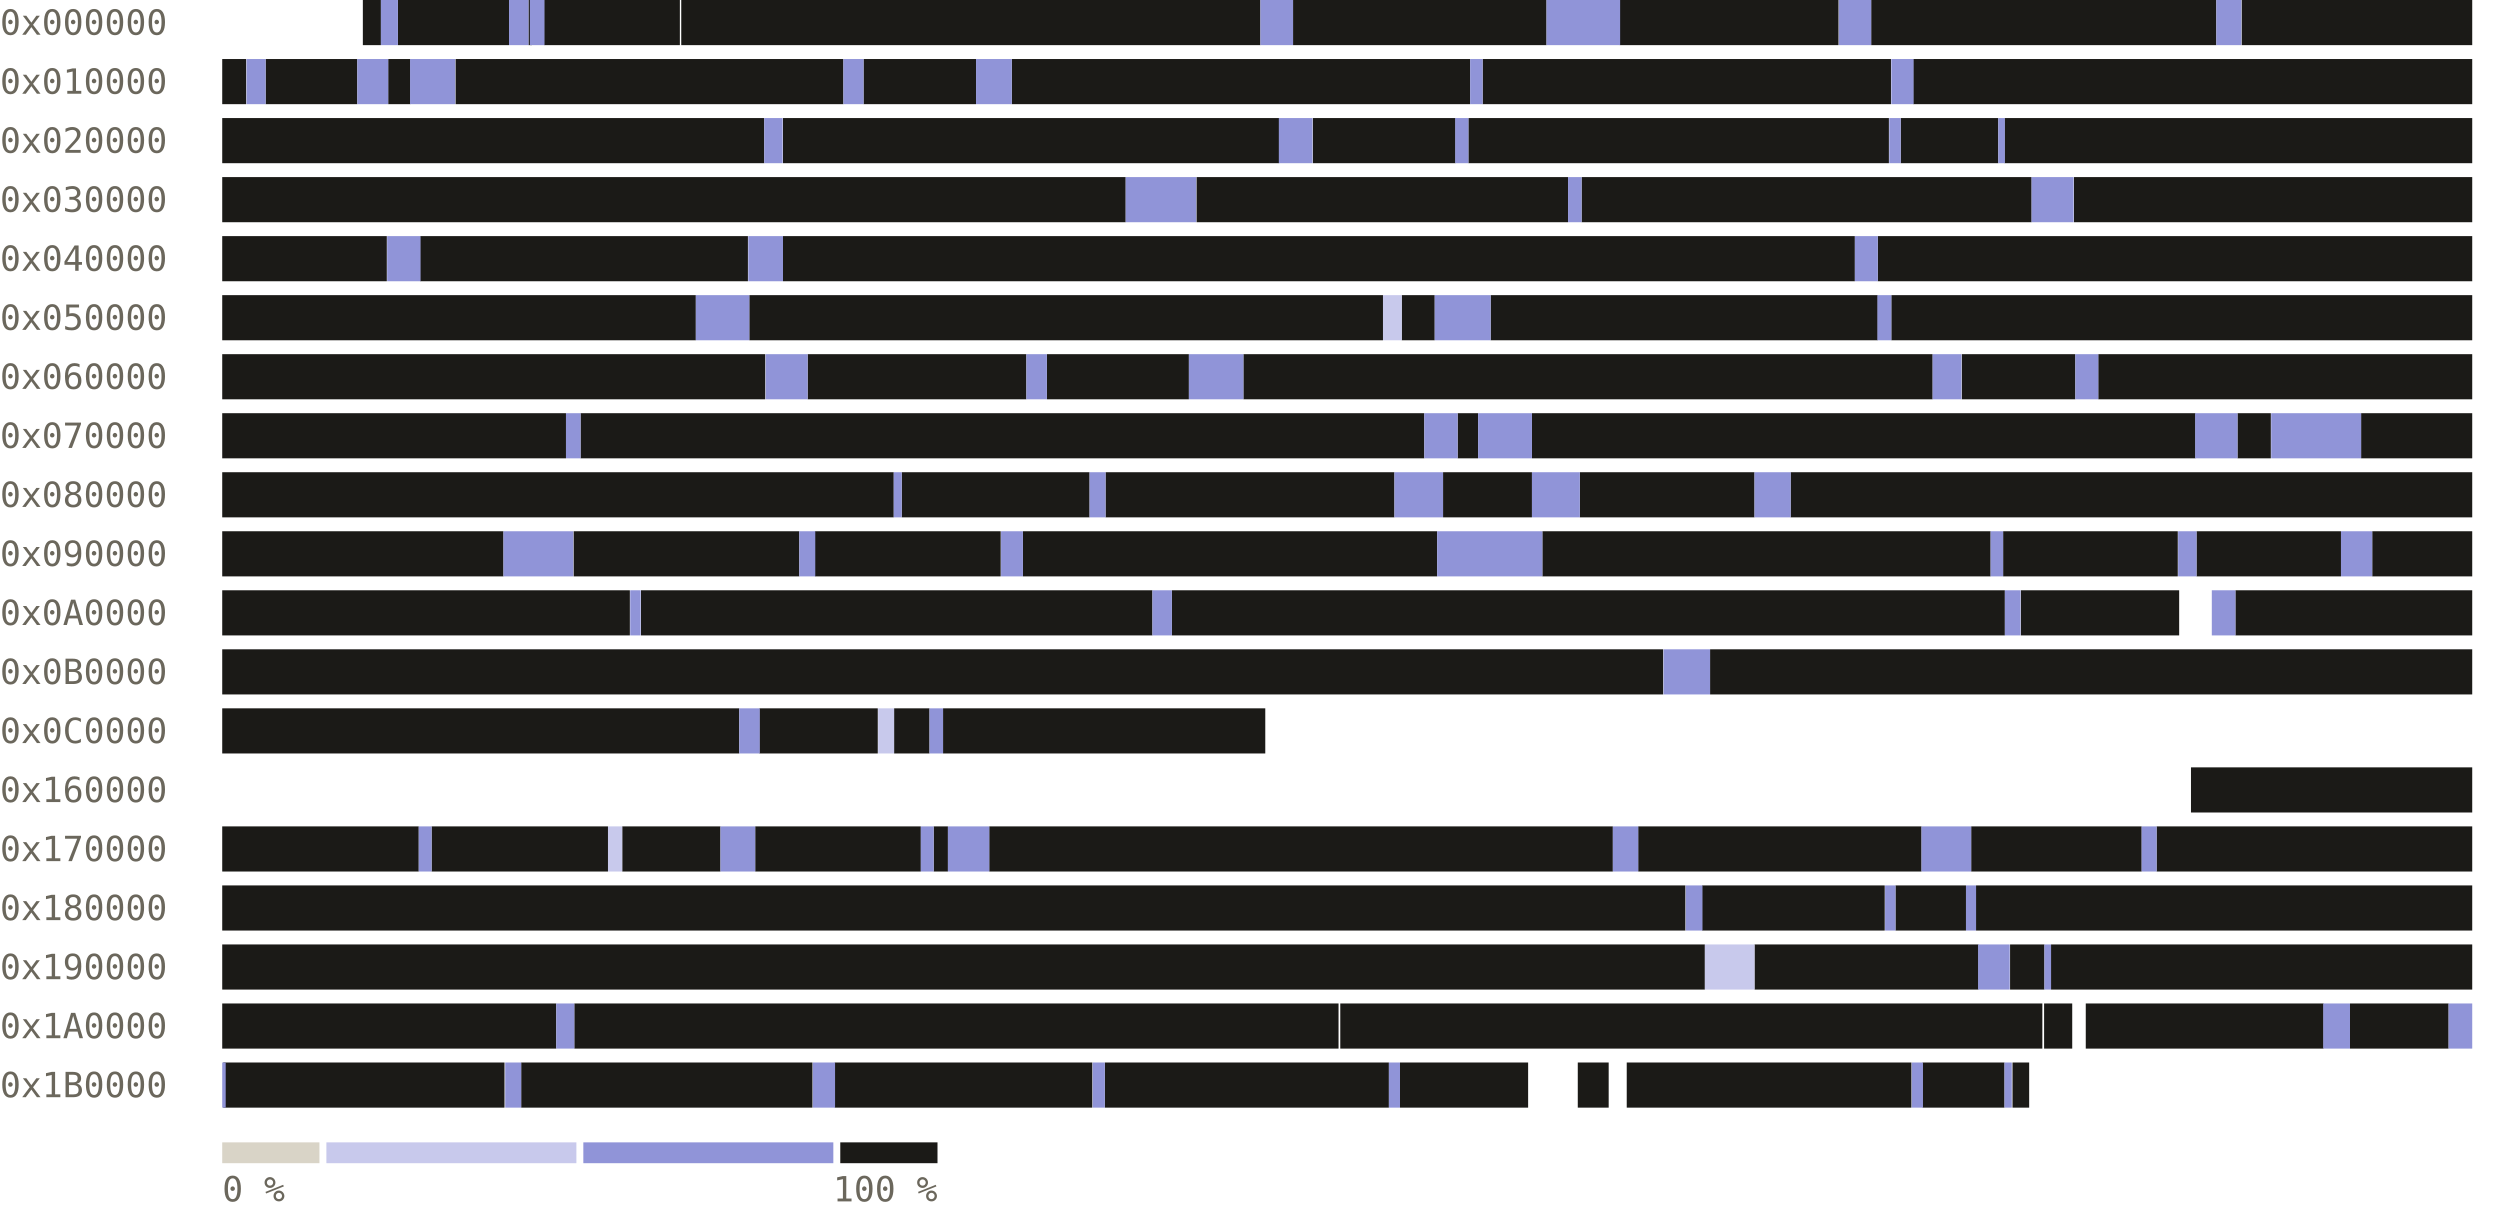
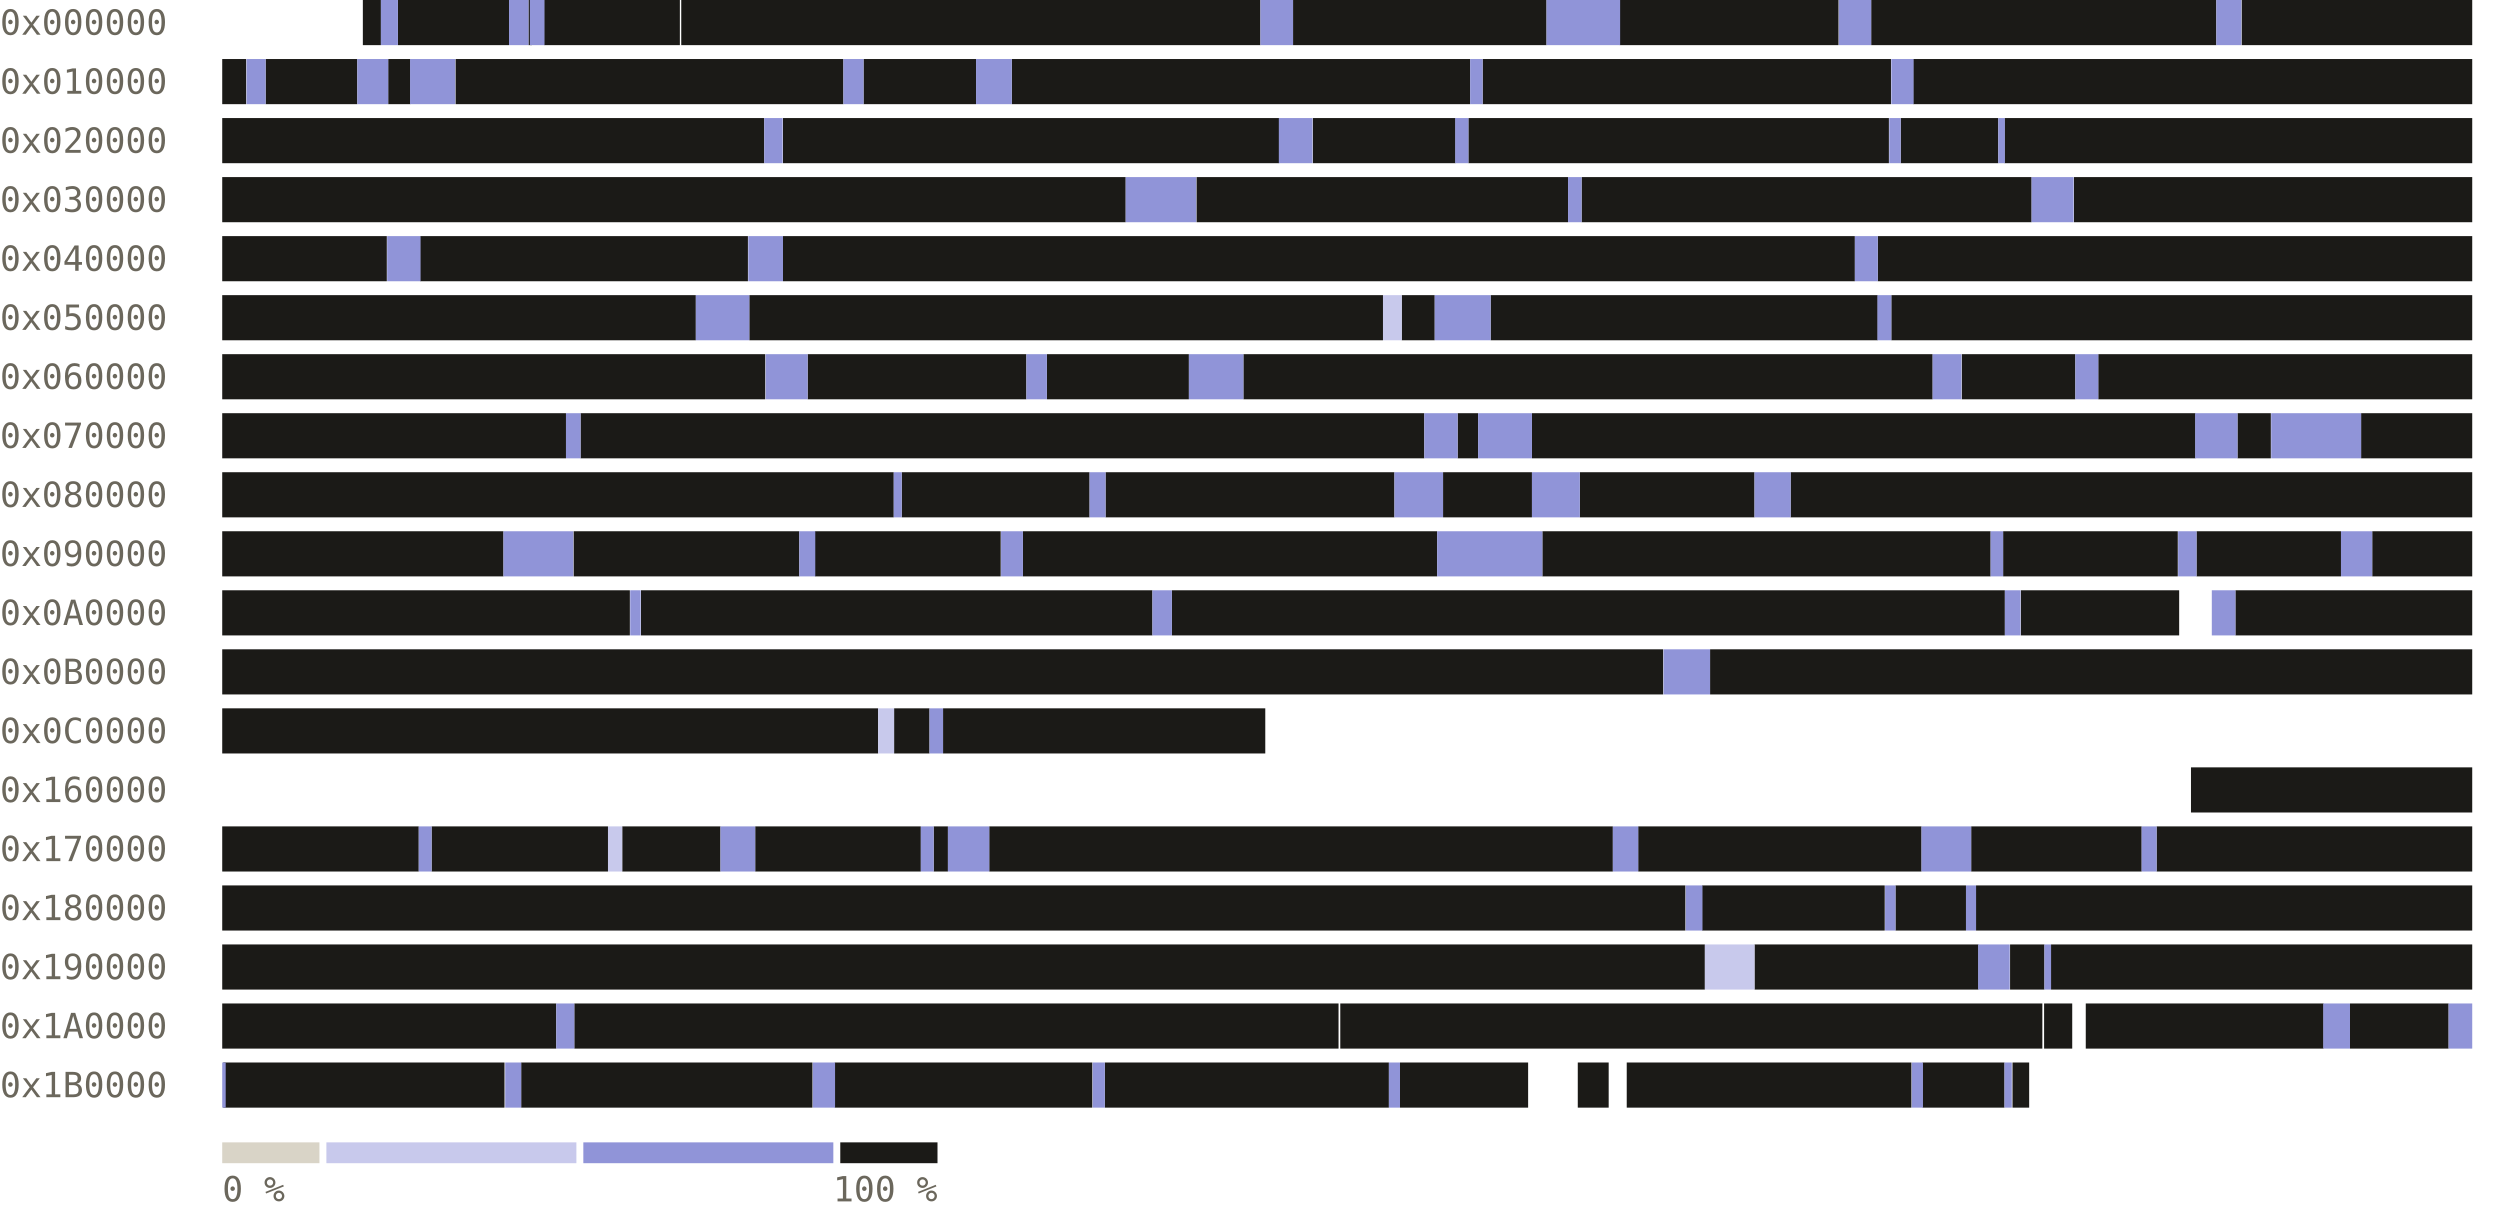
<svg xmlns="http://www.w3.org/2000/svg" viewBox="0 0 720 350" width="720" height="350">
  <style>text{font:10px monospace;fill:#6b675c}.q0{fill:#d9d4c7}.q1{fill:#e3e2f2}.q2{fill:#d6d6ef}.q3{fill:#c8c9ec}.q4{fill:#babce8}.q5{fill:#acafe4}.q6{fill:#9ea2df}.q7{fill:#9094d8}.q8{fill:#8186cf}.q9{fill:#7277c4}.q10{fill:#1b1a17}@media (prefers-color-scheme:dark){text{fill:#a8a293}.q0{fill:#4a463d}.q1{fill:#35375a}.q2{fill:#3c3f66}.q3{fill:#444772}.q4{fill:#4d517f}.q5{fill:#575b8c}.q6{fill:#62669a}.q7{fill:#6e72a8}.q8{fill:#7b7fb6}.q9{fill:#888cc4}.q10{fill:#d6d0bd}}</style>
  <text x="0" y="10">0x000000</text>
  <text x="0" y="27">0x010000</text>
  <text x="0" y="44">0x020000</text>
  <text x="0" y="61">0x030000</text>
  <text x="0" y="78">0x040000</text>
  <text x="0" y="95">0x050000</text>
  <text x="0" y="112">0x060000</text>
  <text x="0" y="129">0x070000</text>
  <text x="0" y="146">0x080000</text>
  <text x="0" y="163">0x090000</text>
  <text x="0" y="180">0x0A0000</text>
  <text x="0" y="197">0x0B0000</text>
  <text x="0" y="214">0x0C0000</text>
  <text x="0" y="231">0x160000</text>
  <text x="0" y="248">0x170000</text>
  <text x="0" y="265">0x180000</text>
  <text x="0" y="282">0x190000</text>
  <text x="0" y="299">0x1A0000</text>
  <text x="0" y="316">0x1B0000</text>
-   <path class="q10" d="M104.5 0h5.2v13h-5.2zM114.6 0h32v13h-32zM152.2 0h1v13h-1zM156.7 0h39.1v13h-39.1zM196.2 0h166.8v13h-166.8zM372.4 0h73v13h-73zM466.5 0h63v13h-63zM538.9 0h99.4v13h-99.4zM645.6 0h66.4v13h-66.4zM64 17h6.9v13h-6.9zM76.5 17h26.4v13h-26.4zM111.8 17h6.4v13h-6.4zM131.2 17h111.7v13h-111.7zM248.7 17h32.4v13h-32.4zM291.4 17h132v13h-132zM427 17h117.6v13h-117.6zM551 17h161v13h-161zM64 34h156.1v13h-156.1zM225.5 34h142.9v13h-142.9zM378.1 34h41.1v13h-41.1zM422.9 34h121.1v13h-121.1zM547.4 34h28.1v13h-28.1zM577.3 34h134.7v13h-134.7zM64 51h260.2v13h-260.2zM344.6 51h107v13h-107zM455.5 51h129.6v13h-129.6zM597.3 51h114.7v13h-114.7zM64 68h47.4v13h-47.4zM121 68h94.4v13h-94.4zM225.5 68h308.7v13h-308.7zM540.8 68h171.2v13h-171.2zM64 85h136.4v13h-136.4zM215.8 85h182.5v13h-182.5zM403.7 85h9.5v13h-9.5zM429.3 85h111.5v13h-111.5zM544.7 85h167.3v13h-167.3zM64 102h156.4v13h-156.4zM232.6 102h63v13h-63zM301.5 102h40.9v13h-40.9zM358.1 102h198.5v13h-198.5zM565 102h32.7v13h-32.7zM604.3 102h107.7v13h-107.7zM64 119h99v13h-99zM167.2 119h243v13h-243zM419.8 119h5.9v13h-5.9zM441.2 119h191.1v13h-191.1zM644.4 119h9.6v13h-9.6zM680 119h32v13h-32zM64 136h193.4v13h-193.4zM259.7 136h54.1v13h-54.1zM318.4 136h83.2v13h-83.2zM415.6 136h25.6v13h-25.6zM455 136h50.3v13h-50.3zM515.7 136h196.3v13h-196.3zM64 153h81v13h-81zM165.2 153h65v13h-65zM234.7 153h53.5v13h-53.5zM294.6 153h119.3v13h-119.3zM444.2 153h129.1v13h-129.1zM576.9 153h50.3v13h-50.3zM632.6 153h41.6v13h-41.6zM683.2 153h28.8v13h-28.8zM64 170h117.4v13h-117.4zM184.6 170h147.3v13h-147.3zM337.5 170h239.9v13h-239.9zM582 170h45.6v13h-45.6zM643.8 170h68.2v13h-68.2zM64 187h415v13h-415zM492.5 187h219.5v13h-219.5zM64 204h148.9v13h-148.9zM218.7 204h34.1v13h-34.1zM257.5 204h10.2v13h-10.2zM271.6 204h92.8v13h-92.8zM631 221h81v13h-81zM64 238h56.6v13h-56.6zM124.3 238h50.8v13h-50.8zM179.2 238h28.3v13h-28.3zM217.5 238h47.7v13h-47.7zM268.9 238h4.1v13h-4.1zM284.9 238h179.6v13h-179.6zM471.8 238h81.6v13h-81.6zM567.7 238h49.1v13h-49.1zM621.1 238h90.9v13h-90.9zM64 255h421.4v13h-421.4zM490.2 255h52.6v13h-52.6zM545.9 255h20.3v13h-20.3zM569.1 255h142.9v13h-142.9zM64 272h427v13h-427zM505.3 272h64.5v13h-64.5zM578.9 272h9.9v13h-9.9zM590.7 272h121.3v13h-121.3zM64 289h96.2v13h-96.2zM165.4 289h220.1v13h-220.1zM386 289h202.2v13h-202.2zM588.7 289h8.1v13h-8.1zM600.7 289h68.5v13h-68.5zM676.8 289h28.4v13h-28.4zM64.3 306h81v13h-81zM150.1 306h83.9v13h-83.9zM240.4 306h74.2v13h-74.2zM318.2 306h81.8v13h-81.8zM403.2 306h36.9v13h-36.9zM454.4 306h8.9v13h-8.9zM468.5 306h82v13h-82zM553.7 306h23.6v13h-23.6zM579.6 306h4.8v13h-4.8z" />
-   <path class="q7" d="M109.7 0h4.9v13h-4.9zM146.6 0h5.6v13h-5.6zM152.6 0h4.2v13h-4.2zM363 0h9.4v13h-9.4zM445.4 0h21.2v13h-21.2zM529.6 0h9.3v13h-9.3zM638.3 0h7.2v13h-7.2zM71 17h5.5v13h-5.5zM102.9 17h8.9v13h-8.9zM118.1 17h13v13h-13zM242.9 17h5.8v13h-5.8zM281.1 17h10.3v13h-10.3zM423.4 17h3.6v13h-3.6zM544.7 17h6.4v13h-6.4zM220.1 34h5.3v13h-5.3zM368.3 34h9.7v13h-9.7zM419.1 34h3.8v13h-3.8zM544.1 34h3.3v13h-3.3zM575.5 34h1.9v13h-1.9zM324.2 51h20.3v13h-20.3zM451.6 51h3.9v13h-3.9zM585.1 51h12.1v13h-12.1zM111.5 68h9.6v13h-9.6zM215.5 68h10v13h-10zM534.2 68h6.6v13h-6.6zM200.4 85h15.4v13h-15.4zM413.2 85h16.1v13h-16.1zM540.7 85h4v13h-4zM220.5 102h12.1v13h-12.1zM295.6 102h5.9v13h-5.9zM342.4 102h15.7v13h-15.7zM556.6 102h8.3v13h-8.3zM597.7 102h6.6v13h-6.6zM163 119h4.2v13h-4.2zM410.2 119h9.6v13h-9.6zM425.7 119h15.5v13h-15.5zM632.2 119h12.2v13h-12.2zM654.1 119h25.9v13h-25.9zM257.4 136h2.3v13h-2.3zM313.8 136h4.6v13h-4.6zM401.6 136h14v13h-14zM441.2 136h13.8v13h-13.8zM505.3 136h10.4v13h-10.4zM145 153h20.1v13h-20.1zM230.2 153h4.6v13h-4.6zM288.3 153h6.3v13h-6.3zM413.9 153h30.3v13h-30.3zM573.3 153h3.6v13h-3.6zM627.3 153h5.3v13h-5.3zM674.2 153h9v13h-9zM181.5 170h3v13h-3zM331.9 170h5.6v13h-5.6zM577.4 170h4.5v13h-4.5zM637 170h6.8v13h-6.8zM479.1 187h13.4v13h-13.4zM212.9 204h5.9v13h-5.9zM267.7 204h3.9v13h-3.9zM120.6 238h3.7v13h-3.7zM207.5 238h10v13h-10zM265.2 238h3.7v13h-3.7zM273 238h11.9v13h-11.9zM464.5 238h7.3v13h-7.3zM553.4 238h14.3v13h-14.3zM616.8 238h4.3v13h-4.3zM485.5 255h4.8v13h-4.8zM542.9 255h3v13h-3zM566.2 255h2.9v13h-2.9zM569.7 272h9.1v13h-9.1zM588.8 272h1.9v13h-1.9zM160.2 289h5.2v13h-5.2zM669.1 289h7.7v13h-7.7zM705.2 289h6.8v13h-6.8zM64 306h1v13h-1zM145.5 306h4.6v13h-4.6zM234.1 306h6.4v13h-6.4zM314.7 306h3.5v13h-3.5zM400 306h3.2v13h-3.2zM550.6 306h3.2v13h-3.2zM577.3 306h2.1v13h-2.1z" />
+   <path class="q10" d="M104.5 0h5.2v13h-5.2zM114.6 0h32v13h-32zM152.2 0h1v13h-1zM156.7 0h39.1v13h-39.1zM196.2 0h166.8v13h-166.8zM372.4 0h73v13h-73zM466.5 0h63v13h-63zM538.9 0h99.4v13h-99.4zM645.6 0h66.4v13h-66.4zM64 17h6.9v13h-6.9zM76.5 17h26.4v13h-26.4zM111.8 17h6.4v13h-6.4zM131.2 17h111.7v13h-111.7zM248.7 17h32.4v13h-32.4zM291.4 17h132v13h-132zM427 17h117.6v13h-117.6zM551 17h161v13h-161zM64 34h156.1v13h-156.1zM225.5 34h142.9v13h-142.9zM378.1 34h41.1v13h-41.1zM422.9 34h121.1v13h-121.1zM547.4 34h28.1v13h-28.1zM577.3 34h134.7v13h-134.7zM64 51h260.2v13h-260.2zM344.6 51h107v13h-107zM455.5 51h129.6v13h-129.6zM597.3 51h114.7v13h-114.7zM64 68h47.4v13h-47.4zM121 68h94.4v13h-94.4zM225.5 68h308.7v13h-308.7zM540.8 68h171.2v13h-171.2zM64 85h136.4v13h-136.4zM215.8 85h182.5v13h-182.5zM403.7 85h9.5v13h-9.5zM429.3 85h111.5v13h-111.5zM544.7 85h167.3v13h-167.3zM64 102h156.4v13h-156.4zM232.6 102h63v13h-63zM301.5 102h40.9v13h-40.9zM358.1 102h198.5v13h-198.5zM565 102h32.7v13h-32.7zM604.3 102h107.7v13h-107.7zM64 119h99v13h-99zM167.2 119h243v13h-243zM419.8 119h5.9v13h-5.9zM441.2 119h191.1v13h-191.1zM644.4 119h9.6v13h-9.6zM680 119h32v13h-32zM64 136h193.4v13h-193.4zM259.7 136h54.1v13h-54.1zM318.4 136h83.2v13h-83.2zM415.6 136h25.6v13h-25.6zM455 136h50.3v13h-50.3zM515.7 136h196.3v13h-196.3zM64 153h81v13h-81zM165.2 153h65v13h-65zM234.7 153h53.5v13h-53.5zM294.6 153h119.3v13h-119.3zM444.2 153h129.1v13h-129.1zM576.9 153h50.3v13h-50.3zM632.6 153h41.6v13h-41.6zM683.2 153h28.8v13h-28.8zM64 170h117.4v13h-117.4zM184.6 170h147.3v13h-147.3zM337.5 170h239.9v13h-239.9zM582 170h45.6v13h-45.6zM643.8 170h68.2v13h-68.2zM64 187h415v13h-415zM492.5 187h219.5v13h-219.5zM64 204h188.9v13h-188.9zM257.5 204h10.2v13h-10.2zM271.6 204h92.8v13h-92.8zM631 221h81v13h-81zM64 238h56.6v13h-56.6zM124.3 238h50.8v13h-50.8zM179.2 238h28.3v13h-28.3zM217.5 238h47.7v13h-47.7zM268.9 238h4.1v13h-4.1zM284.9 238h179.6v13h-179.6zM471.8 238h81.6v13h-81.6zM567.7 238h49.1v13h-49.1zM621.1 238h90.9v13h-90.9zM64 255h421.4v13h-421.4zM490.2 255h52.6v13h-52.6zM545.9 255h20.3v13h-20.3zM569.1 255h142.9v13h-142.9zM64 272h427v13h-427zM505.3 272h64.5v13h-64.5zM578.9 272h9.9v13h-9.9zM590.7 272h121.3v13h-121.3zM64 289h96.2v13h-96.2zM165.4 289h220.1v13h-220.1zM386 289h202.2v13h-202.2zM588.7 289h8.1v13h-8.1zM600.7 289h68.5v13h-68.5zM676.8 289h28.4v13h-28.4zM64.3 306h81v13h-81zM150.1 306h83.9v13h-83.9zM240.4 306h74.2v13h-74.2zM318.2 306h81.8v13h-81.8zM403.2 306h36.9v13h-36.9zM454.4 306h8.9v13h-8.9zM468.5 306h82v13h-82zM553.7 306h23.6v13h-23.6zM579.6 306h4.8v13h-4.8z" />
+   <path class="q7" d="M109.7 0h4.9v13h-4.9zM146.6 0h5.6v13h-5.6zM152.6 0h4.2v13h-4.2zM363 0h9.4v13h-9.4zM445.4 0h21.2v13h-21.2zM529.6 0h9.3v13h-9.3zM638.3 0h7.2v13h-7.2zM71 17h5.5v13h-5.5zM102.9 17h8.9v13h-8.9zM118.1 17h13v13h-13zM242.9 17h5.8v13h-5.8zM281.1 17h10.3v13h-10.3zM423.4 17h3.6v13h-3.6zM544.7 17h6.4v13h-6.4zM220.1 34h5.3v13h-5.3zM368.3 34h9.7v13h-9.7zM419.1 34h3.8v13h-3.8zM544.1 34h3.3v13h-3.3zM575.5 34h1.9v13h-1.9zM324.2 51h20.3v13h-20.3zM451.6 51h3.9v13h-3.9zM585.1 51h12.1v13h-12.1zM111.5 68h9.6v13h-9.6zM215.5 68h10v13h-10zM534.2 68h6.6v13h-6.6zM200.4 85h15.4v13h-15.4zM413.2 85h16.1v13h-16.1zM540.7 85h4v13h-4zM220.5 102h12.1v13h-12.1zM295.6 102h5.9v13h-5.9zM342.4 102h15.7v13h-15.7zM556.6 102h8.3v13h-8.3zM597.7 102h6.6v13h-6.6zM163 119h4.2v13h-4.2zM410.2 119h9.6v13h-9.6zM425.7 119h15.5v13h-15.5zM632.2 119h12.2v13h-12.2zM654.1 119h25.9v13h-25.9zM257.4 136h2.3v13h-2.3zM313.8 136h4.6v13h-4.6zM401.6 136h14v13h-14zM441.2 136h13.8v13h-13.8zM505.3 136h10.4v13h-10.4zM145 153h20.1v13h-20.1zM230.2 153h4.6v13h-4.6zM288.3 153h6.3v13h-6.3zM413.9 153h30.3v13h-30.3zM573.3 153h3.6v13h-3.6zM627.3 153h5.3v13h-5.3zM674.2 153h9v13h-9zM181.5 170h3v13h-3zM331.9 170h5.6v13h-5.6zM577.4 170h4.5v13h-4.5zM637 170h6.8v13h-6.8zM479.1 187h13.4v13h-13.4zM267.7 204h3.9v13h-3.9zM120.6 238h3.7v13h-3.7zM207.5 238h10v13h-10zM265.2 238h3.7v13h-3.7zM273 238h11.9v13h-11.9zM464.5 238h7.3v13h-7.3zM553.4 238h14.3v13h-14.3zM616.8 238h4.3v13h-4.3zM485.5 255h4.8v13h-4.8zM542.9 255h3v13h-3zM566.2 255h2.9v13h-2.9zM569.7 272h9.1v13h-9.1zM588.8 272h1.9v13h-1.9zM160.2 289h5.2v13h-5.2zM669.1 289h7.7v13h-7.7zM705.2 289h6.8v13h-6.8zM64 306h1v13h-1zM145.5 306h4.6v13h-4.6zM234.1 306h6.4v13h-6.4zM314.7 306h3.5v13h-3.5zM400 306h3.2v13h-3.2zM550.6 306h3.2v13h-3.2zM577.3 306h2.1v13h-2.1z" />
  <path class="q3" d="M398.3 85h5.4v13h-5.4zM252.9 204h4.6v13h-4.6zM175.1 238h4.1v13h-4.1zM491 272h14.3v13h-14.3z" />
  <rect class="q0" x="64" y="329" width="28" height="6" />
  <rect class="q3" x="94" y="329" width="72" height="6" />
  <rect class="q7" x="168" y="329" width="72" height="6" />
  <rect class="q10" x="242" y="329" width="28" height="6" />
  <text x="64" y="346">0 %</text>
  <text x="270" y="346" text-anchor="end">100 %</text>
</svg>
